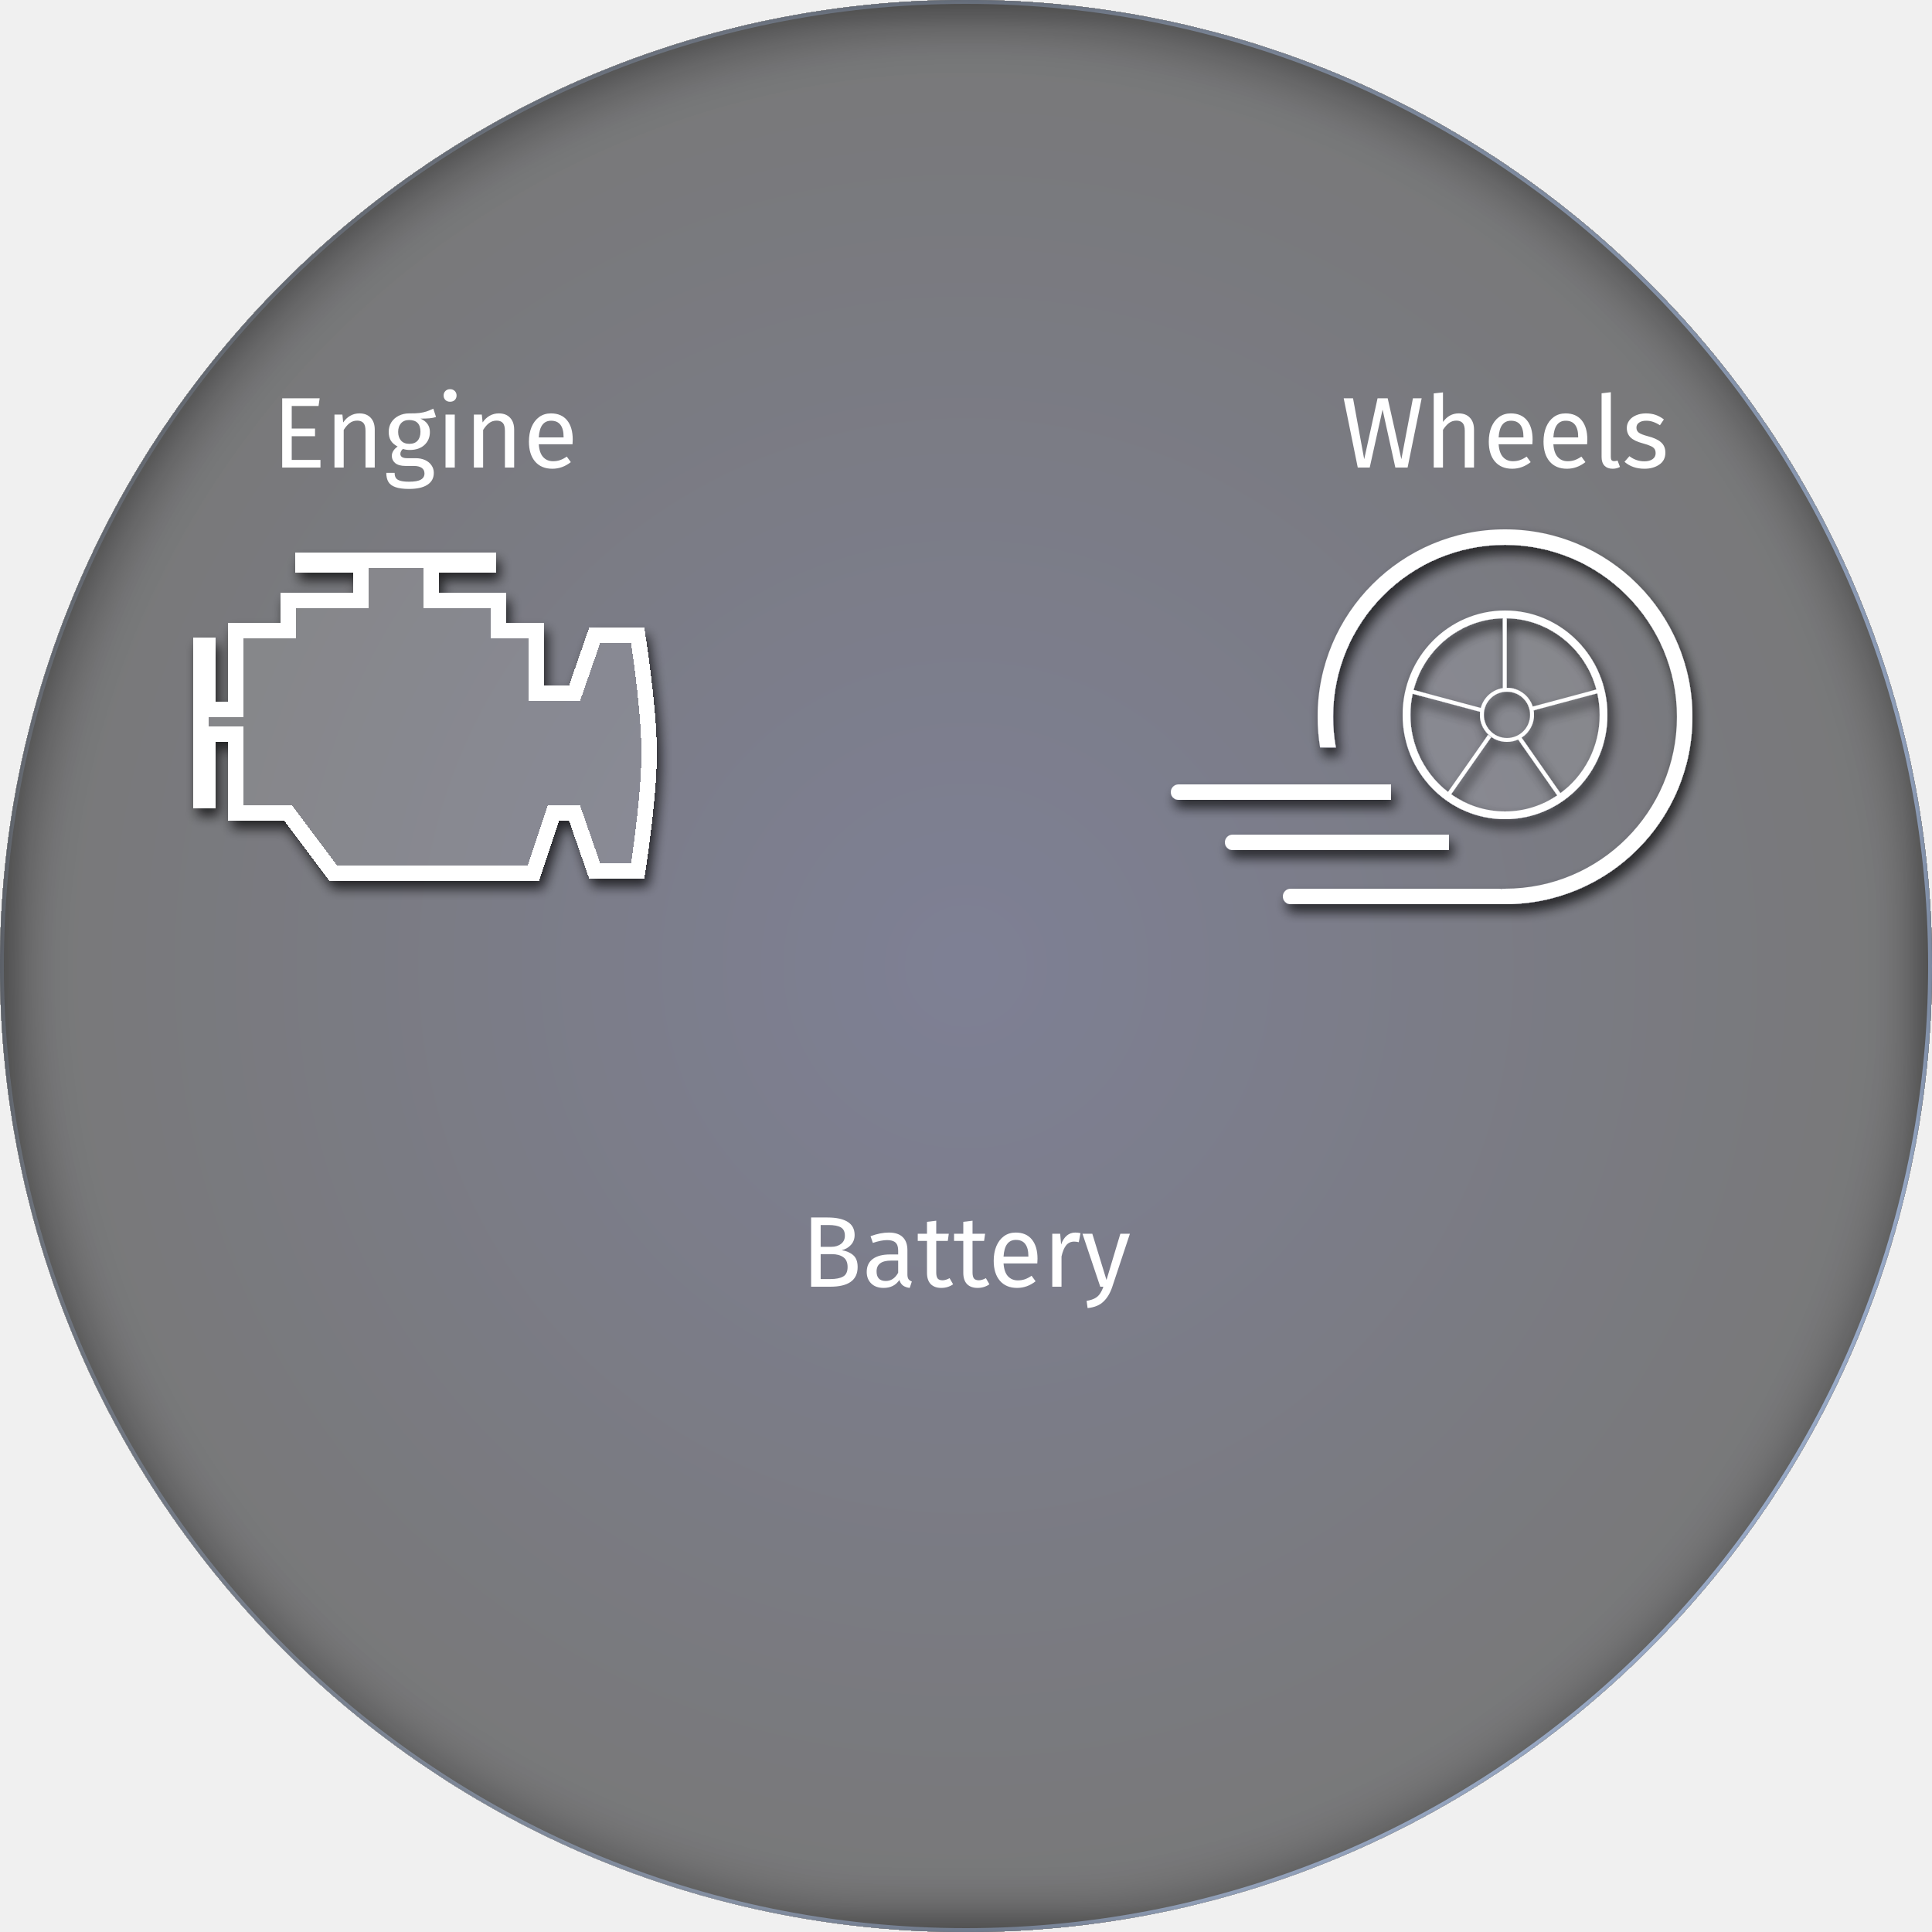
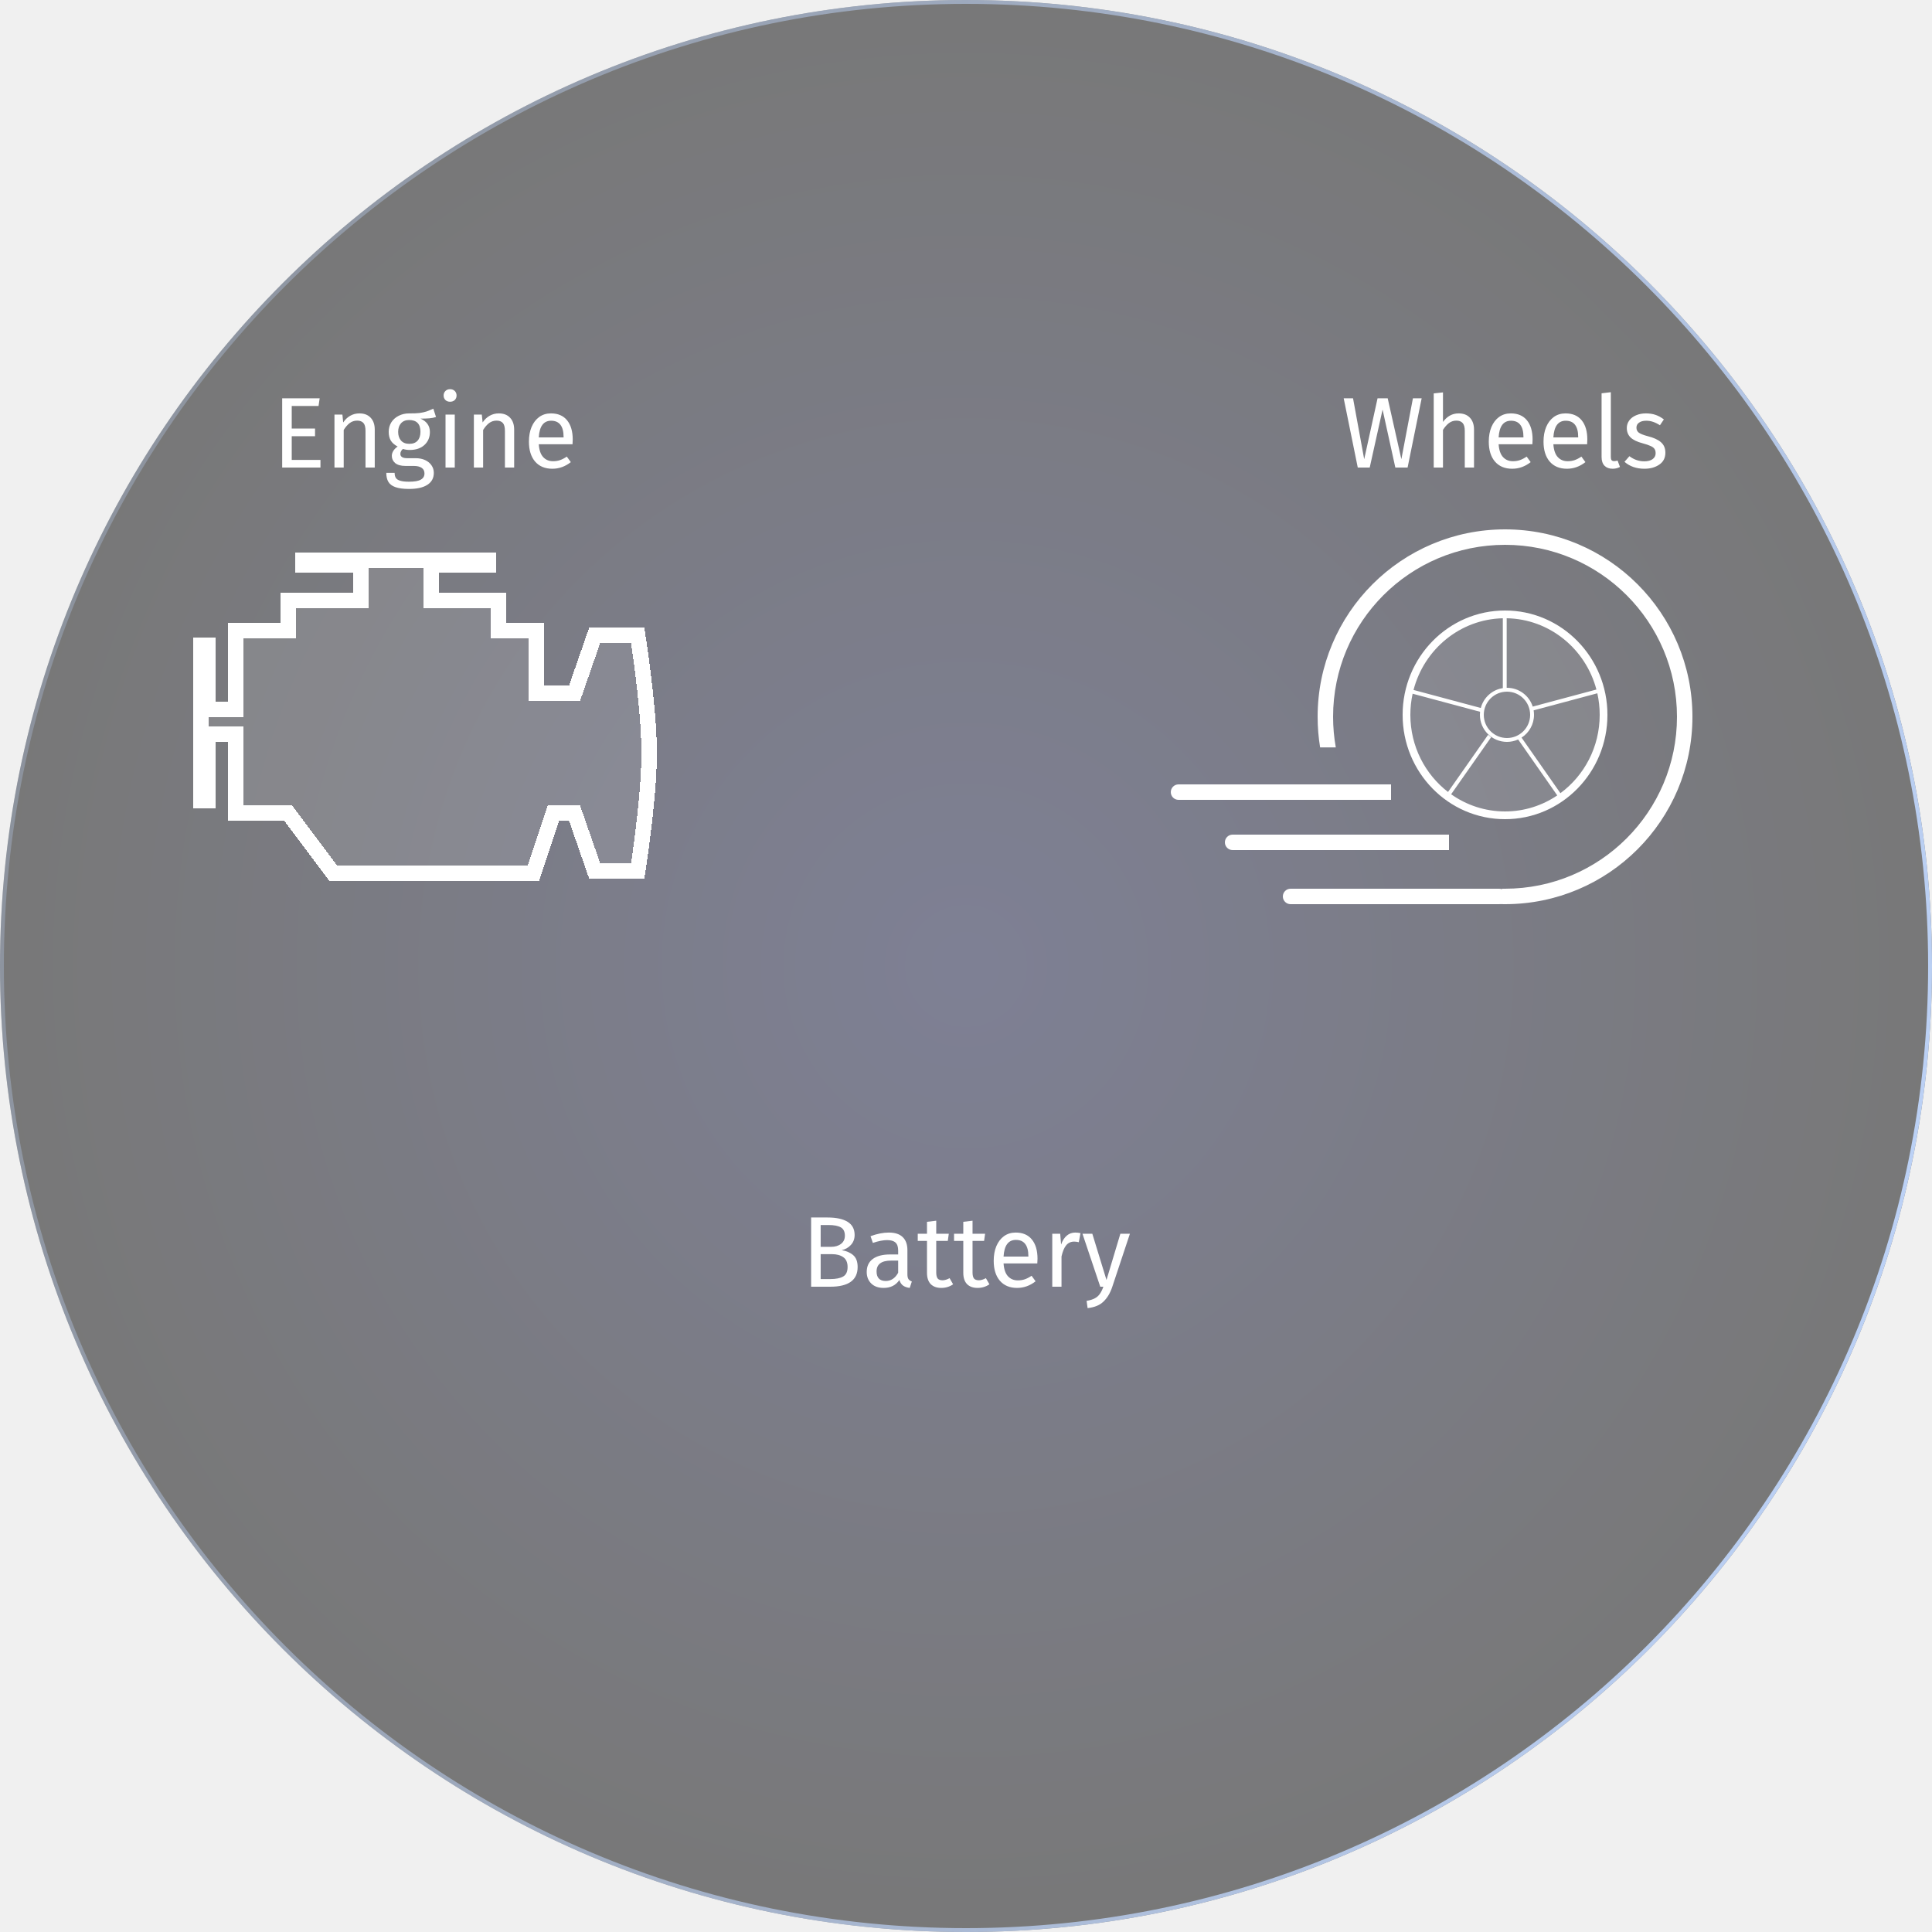
<svg xmlns="http://www.w3.org/2000/svg" width="500" height="500" viewBox="0 0 500 500" fill="none">
-   <g filter="url(#filter0_i_93_7663)">
+   <g>
    <rect width="500" height="500" rx="250" fill="url(#paint0_radial_93_7663)" fill-opacity="0.5" />
    <rect x="0.5" y="0.5" width="499" height="499" rx="249.5" stroke="url(#paint1_linear_93_7663)" />
    <path d="M82.727 103.086L82.441 105.062H75.499V110.912H81.531V112.888H75.499V119.024H82.935V121H73.029V103.086H82.727ZM93.007 106.986C94.255 106.986 95.225 107.359 95.919 108.104C96.629 108.849 96.985 109.872 96.985 111.172V121H94.593V111.51C94.593 110.539 94.411 109.855 94.047 109.456C93.683 109.057 93.145 108.858 92.435 108.858C91.707 108.858 91.066 109.066 90.511 109.482C89.956 109.898 89.436 110.496 88.951 111.276V121H86.559V107.298H88.613L88.821 109.326C89.306 108.598 89.904 108.026 90.615 107.61C91.343 107.194 92.14 106.986 93.007 106.986ZM112.843 107.922C112.323 108.095 111.751 108.208 111.127 108.26C110.503 108.312 109.741 108.338 108.839 108.338C110.451 109.066 111.257 110.219 111.257 111.796C111.257 113.165 110.789 114.283 109.853 115.15C108.917 116.017 107.643 116.45 106.031 116.45C105.407 116.45 104.827 116.363 104.289 116.19C104.081 116.329 103.917 116.519 103.795 116.762C103.674 116.987 103.613 117.221 103.613 117.464C103.613 118.209 104.211 118.582 105.407 118.582H107.591C108.51 118.582 109.325 118.747 110.035 119.076C110.746 119.405 111.292 119.856 111.673 120.428C112.072 121 112.271 121.65 112.271 122.378C112.271 123.713 111.725 124.735 110.633 125.446C109.541 126.174 107.947 126.538 105.849 126.538C104.376 126.538 103.206 126.382 102.339 126.07C101.49 125.775 100.883 125.325 100.519 124.718C100.155 124.111 99.973 123.331 99.973 122.378H102.131C102.131 122.933 102.235 123.366 102.443 123.678C102.651 124.007 103.024 124.25 103.561 124.406C104.099 124.579 104.861 124.666 105.849 124.666C107.288 124.666 108.311 124.484 108.917 124.12C109.541 123.773 109.853 123.245 109.853 122.534C109.853 121.893 109.611 121.407 109.125 121.078C108.64 120.749 107.964 120.584 107.097 120.584H104.939C103.778 120.584 102.894 120.341 102.287 119.856C101.698 119.353 101.403 118.729 101.403 117.984C101.403 117.533 101.533 117.1 101.793 116.684C102.053 116.268 102.426 115.895 102.911 115.566C102.114 115.15 101.525 114.639 101.143 114.032C100.779 113.408 100.597 112.654 100.597 111.77C100.597 110.851 100.823 110.028 101.273 109.3C101.741 108.572 102.374 108.009 103.171 107.61C103.986 107.194 104.887 106.986 105.875 106.986C106.95 107.003 107.851 106.969 108.579 106.882C109.307 106.778 109.905 106.648 110.373 106.492C110.859 106.319 111.448 106.076 112.141 105.764L112.843 107.922ZM105.875 108.702C104.974 108.702 104.272 108.988 103.769 109.56C103.284 110.115 103.041 110.851 103.041 111.77C103.041 112.706 103.293 113.46 103.795 114.032C104.298 114.587 105.009 114.864 105.927 114.864C106.863 114.864 107.574 114.595 108.059 114.058C108.562 113.503 108.813 112.732 108.813 111.744C108.813 109.716 107.834 108.702 105.875 108.702ZM117.693 107.298V121H115.301V107.298H117.693ZM116.471 100.72C116.974 100.72 117.381 100.876 117.693 101.188C118.005 101.5 118.161 101.89 118.161 102.358C118.161 102.826 118.005 103.216 117.693 103.528C117.381 103.823 116.974 103.97 116.471 103.97C115.986 103.97 115.587 103.823 115.275 103.528C114.963 103.216 114.807 102.826 114.807 102.358C114.807 101.89 114.963 101.5 115.275 101.188C115.587 100.876 115.986 100.72 116.471 100.72ZM129.087 106.986C130.335 106.986 131.306 107.359 131.999 108.104C132.71 108.849 133.065 109.872 133.065 111.172V121H130.673V111.51C130.673 110.539 130.491 109.855 130.127 109.456C129.763 109.057 129.226 108.858 128.515 108.858C127.787 108.858 127.146 109.066 126.591 109.482C126.036 109.898 125.516 110.496 125.031 111.276V121H122.639V107.298H124.693L124.901 109.326C125.386 108.598 125.984 108.026 126.695 107.61C127.423 107.194 128.22 106.986 129.087 106.986ZM148.221 113.746C148.221 114.145 148.204 114.552 148.169 114.968H139.433C139.537 116.476 139.919 117.585 140.577 118.296C141.236 119.007 142.085 119.362 143.125 119.362C143.784 119.362 144.391 119.267 144.945 119.076C145.5 118.885 146.081 118.582 146.687 118.166L147.727 119.596C146.271 120.74 144.677 121.312 142.943 121.312C141.037 121.312 139.546 120.688 138.471 119.44C137.414 118.192 136.885 116.476 136.885 114.292C136.885 112.871 137.111 111.614 137.561 110.522C138.029 109.413 138.688 108.546 139.537 107.922C140.404 107.298 141.418 106.986 142.579 106.986C144.399 106.986 145.795 107.584 146.765 108.78C147.736 109.976 148.221 111.631 148.221 113.746ZM145.855 113.044C145.855 111.692 145.587 110.661 145.049 109.95C144.512 109.239 143.706 108.884 142.631 108.884C140.673 108.884 139.607 110.323 139.433 113.2H145.855V113.044Z" fill="white" />
    <path d="M217.822 323.536C219.053 323.744 220.05 324.177 220.812 324.836C221.575 325.495 221.956 326.517 221.956 327.904C221.956 331.301 219.59 333 214.858 333H209.918V315.086H214.156C216.427 315.086 218.16 315.459 219.356 316.204C220.57 316.949 221.176 318.085 221.176 319.61C221.176 320.65 220.847 321.517 220.188 322.21C219.547 322.903 218.758 323.345 217.822 323.536ZM212.388 317.036V322.678H215.092C216.132 322.678 216.982 322.427 217.64 321.924C218.316 321.421 218.654 320.711 218.654 319.792C218.654 318.752 218.299 318.033 217.588 317.634C216.895 317.235 215.838 317.036 214.416 317.036H212.388ZM214.858 331.024C216.314 331.024 217.424 330.807 218.186 330.374C218.966 329.941 219.356 329.117 219.356 327.904C219.356 326.725 218.984 325.876 218.238 325.356C217.493 324.836 216.522 324.576 215.326 324.576H212.388V331.024H214.858ZM234.837 329.802C234.837 330.357 234.932 330.773 235.123 331.05C235.313 331.31 235.599 331.509 235.981 331.648L235.435 333.312C234.724 333.225 234.152 333.026 233.719 332.714C233.285 332.402 232.965 331.917 232.757 331.258C231.838 332.627 230.477 333.312 228.675 333.312C227.323 333.312 226.257 332.931 225.477 332.168C224.697 331.405 224.307 330.409 224.307 329.178C224.307 327.722 224.827 326.604 225.867 325.824C226.924 325.044 228.415 324.654 230.339 324.654H232.445V323.64C232.445 322.669 232.211 321.976 231.743 321.56C231.275 321.144 230.555 320.936 229.585 320.936C228.579 320.936 227.349 321.179 225.893 321.664L225.295 319.922C226.993 319.298 228.571 318.986 230.027 318.986C231.639 318.986 232.843 319.385 233.641 320.182C234.438 320.962 234.837 322.08 234.837 323.536V329.802ZM229.221 331.518C230.59 331.518 231.665 330.807 232.445 329.386V326.24H230.651C228.12 326.24 226.855 327.176 226.855 329.048C226.855 329.863 227.054 330.478 227.453 330.894C227.851 331.31 228.441 331.518 229.221 331.518ZM246.665 332.376C245.764 333 244.741 333.312 243.597 333.312C242.436 333.312 241.526 332.983 240.867 332.324C240.226 331.648 239.905 330.677 239.905 329.412V321.144H237.513V319.298H239.905V316.204L242.297 315.918V319.298H245.547L245.287 321.144H242.297V329.308C242.297 330.019 242.419 330.539 242.661 330.868C242.921 331.18 243.346 331.336 243.935 331.336C244.473 331.336 245.079 331.154 245.755 330.79L246.665 332.376ZM256.06 332.376C255.158 333 254.136 333.312 252.992 333.312C251.83 333.312 250.92 332.983 250.262 332.324C249.62 331.648 249.3 330.677 249.3 329.412V321.144H246.908V319.298H249.3V316.204L251.692 315.918V319.298H254.942L254.682 321.144H251.692V329.308C251.692 330.019 251.813 330.539 252.056 330.868C252.316 331.18 252.74 331.336 253.33 331.336C253.867 331.336 254.474 331.154 255.15 330.79L256.06 332.376ZM268.506 325.746C268.506 326.145 268.488 326.552 268.454 326.968H259.718C259.822 328.476 260.203 329.585 260.862 330.296C261.52 331.007 262.37 331.362 263.41 331.362C264.068 331.362 264.675 331.267 265.23 331.076C265.784 330.885 266.365 330.582 266.972 330.166L268.012 331.596C266.556 332.74 264.961 333.312 263.228 333.312C261.321 333.312 259.83 332.688 258.756 331.44C257.698 330.192 257.17 328.476 257.17 326.292C257.17 324.871 257.395 323.614 257.846 322.522C258.314 321.413 258.972 320.546 259.822 319.922C260.688 319.298 261.702 318.986 262.864 318.986C264.684 318.986 266.079 319.584 267.05 320.78C268.02 321.976 268.506 323.631 268.506 325.746ZM266.14 325.044C266.14 323.692 265.871 322.661 265.334 321.95C264.796 321.239 263.99 320.884 262.916 320.884C260.957 320.884 259.891 322.323 259.718 325.2H266.14V325.044ZM278.279 318.986C278.765 318.986 279.215 319.038 279.631 319.142L279.189 321.482C278.773 321.378 278.375 321.326 277.993 321.326C277.144 321.326 276.459 321.638 275.939 322.262C275.419 322.886 275.012 323.857 274.717 325.174V333H272.325V319.298H274.379L274.613 322.08C274.977 321.057 275.471 320.286 276.095 319.766C276.719 319.246 277.447 318.986 278.279 318.986ZM287.841 333.078C287.303 334.673 286.549 335.929 285.579 336.848C284.625 337.784 283.256 338.347 281.471 338.538L281.211 336.666C282.112 336.51 282.831 336.285 283.369 335.99C283.906 335.695 284.331 335.314 284.643 334.846C284.972 334.395 285.275 333.78 285.553 333H284.747L280.145 319.298H282.693L286.359 331.258L289.947 319.298H292.417L287.841 333.078Z" fill="white" />
    <path d="M367.924 103.086L364.284 121H361.112L357.81 105.998L354.482 121H351.388L347.748 103.086H350.166L353.052 118.842L356.51 103.086H359.136L362.672 118.842L365.662 103.086H367.924ZM377.496 106.986C378.744 106.986 379.715 107.359 380.408 108.104C381.119 108.849 381.474 109.872 381.474 111.172V121H379.082V111.51C379.082 110.539 378.891 109.855 378.51 109.456C378.146 109.057 377.609 108.858 376.898 108.858C376.187 108.858 375.555 109.066 375 109.482C374.445 109.898 373.925 110.487 373.44 111.25V121H371.048V101.812L373.44 101.552V109.196C374.515 107.723 375.867 106.986 377.496 106.986ZM396.631 113.746C396.631 114.145 396.613 114.552 396.579 114.968H387.843C387.947 116.476 388.328 117.585 388.987 118.296C389.645 119.007 390.495 119.362 391.535 119.362C392.193 119.362 392.8 119.267 393.355 119.076C393.909 118.885 394.49 118.582 395.097 118.166L396.137 119.596C394.681 120.74 393.086 121.312 391.353 121.312C389.446 121.312 387.955 120.688 386.881 119.44C385.823 118.192 385.295 116.476 385.295 114.292C385.295 112.871 385.52 111.614 385.971 110.522C386.439 109.413 387.097 108.546 387.947 107.922C388.813 107.298 389.827 106.986 390.989 106.986C392.809 106.986 394.204 107.584 395.175 108.78C396.145 109.976 396.631 111.631 396.631 113.746ZM394.265 113.044C394.265 111.692 393.996 110.661 393.459 109.95C392.921 109.239 392.115 108.884 391.041 108.884C389.082 108.884 388.016 110.323 387.843 113.2H394.265V113.044ZM410.798 113.746C410.798 114.145 410.781 114.552 410.746 114.968H402.01C402.114 116.476 402.496 117.585 403.154 118.296C403.813 119.007 404.662 119.362 405.702 119.362C406.361 119.362 406.968 119.267 407.522 119.076C408.077 118.885 408.658 118.582 409.264 118.166L410.304 119.596C408.848 120.74 407.254 121.312 405.52 121.312C403.614 121.312 402.123 120.688 401.048 119.44C399.991 118.192 399.462 116.476 399.462 114.292C399.462 112.871 399.688 111.614 400.138 110.522C400.606 109.413 401.265 108.546 402.114 107.922C402.981 107.298 403.995 106.986 405.156 106.986C406.976 106.986 408.372 107.584 409.342 108.78C410.313 109.976 410.798 111.631 410.798 113.746ZM408.432 113.044C408.432 111.692 408.164 110.661 407.626 109.95C407.089 109.239 406.283 108.884 405.208 108.884C403.25 108.884 402.184 110.323 402.01 113.2H408.432V113.044ZM417.348 121.312C416.464 121.312 415.762 121.052 415.242 120.532C414.74 119.995 414.488 119.249 414.488 118.296V101.786L416.88 101.5V118.244C416.88 118.625 416.941 118.903 417.062 119.076C417.201 119.249 417.426 119.336 417.738 119.336C418.068 119.336 418.362 119.284 418.622 119.18L419.246 120.844C418.674 121.156 418.042 121.312 417.348 121.312ZM425.954 106.986C426.89 106.986 427.73 107.116 428.476 107.376C429.221 107.636 429.932 108.026 430.608 108.546L429.594 110.054C428.97 109.655 428.372 109.361 427.8 109.17C427.245 108.979 426.656 108.884 426.032 108.884C425.252 108.884 424.636 109.049 424.186 109.378C423.735 109.69 423.51 110.123 423.51 110.678C423.51 111.233 423.718 111.666 424.134 111.978C424.567 112.29 425.338 112.593 426.448 112.888C427.973 113.269 429.108 113.789 429.854 114.448C430.616 115.107 430.998 116.008 430.998 117.152C430.998 118.504 430.469 119.535 429.412 120.246C428.372 120.957 427.098 121.312 425.59 121.312C423.51 121.312 421.785 120.714 420.416 119.518L421.69 118.062C422.851 118.946 424.134 119.388 425.538 119.388C426.439 119.388 427.15 119.206 427.67 118.842C428.207 118.461 428.476 117.949 428.476 117.308C428.476 116.84 428.38 116.467 428.19 116.19C427.999 115.895 427.67 115.644 427.202 115.436C426.734 115.211 426.049 114.977 425.148 114.734C423.692 114.353 422.634 113.841 421.976 113.2C421.334 112.559 421.014 111.744 421.014 110.756C421.014 110.045 421.222 109.404 421.638 108.832C422.071 108.243 422.66 107.792 423.406 107.48C424.168 107.151 425.018 106.986 425.954 106.986Z" fill="white" />
    <ellipse cx="389.5" cy="185" rx="26.5" ry="27" fill="white" fill-opacity="0.1" />
-     <g filter="url(#filter1_d_93_7663)">
+     <g>
      <path fill-rule="evenodd" clip-rule="evenodd" d="M434 185.5C434 210.077 414.077 230 389.5 230C389.237 230 388.975 229.998 388.714 229.993V230.131C388.492 230.046 388.251 230 388 230H334C332.895 230 332 230.895 332 232C332 233.105 332.895 234 334 234H388C388.085 234 388.17 233.995 388.252 233.984C388.667 233.995 389.083 234 389.5 234C416.286 234 438 212.286 438 185.5C438 158.714 416.286 137 389.5 137C362.714 137 341 158.714 341 185.5C341 188.2 341.221 190.849 341.645 193.429H345.704C345.242 190.856 345 188.206 345 185.5C345 160.923 364.923 141 389.5 141C414.077 141 434 160.923 434 185.5ZM403.833 205.276C409.986 200.741 414 193.36 414 185C414 183.081 413.789 181.214 413.388 179.421L397.424 183.698L396.904 183.838C396.967 184.216 397 184.604 397 185C397 187.475 395.716 189.65 393.777 190.895L394.261 191.586L403.833 205.276ZM397.167 182.732L396.669 182.866C395.766 180.043 393.122 178 390 178L389.955 178L389.929 178V177.43V160.143V160.004C401.026 160.198 410.363 167.936 413.151 178.449L397.167 182.732ZM388.929 177.475V178.081C386.16 178.507 383.925 180.555 383.227 183.224L382.325 182.983L365.82 178.56C368.56 168.035 377.856 160.266 388.929 160.007V160.143V177.475ZM383.032 184.207L383.044 184.21C383.015 184.47 383 184.733 383 185C383 188.866 386.134 192 390 192C391.032 192 392.011 191.777 392.893 191.376L393.406 192.109L403.016 205.853C399.138 208.475 394.489 210 389.5 210C384.324 210 379.515 208.359 375.552 205.555L385.334 191.603L385.908 190.784L385.908 190.784L385.882 190.765C385.617 190.578 385.365 190.373 385.13 190.151L385.089 190.21L384.551 190.978L374.747 204.96C368.832 200.403 365 193.169 365 185C365 183.121 365.203 181.292 365.587 179.533L382.101 183.958L383.032 184.207ZM389.5 212C404.136 212 416 199.912 416 185C416 170.088 404.136 158 389.5 158C374.864 158 363 170.088 363 185C363 199.912 374.864 212 389.5 212ZM390 191C393.314 191 396 188.314 396 185C396 181.686 393.314 179 390 179C386.686 179 384 181.686 384 185C384 188.314 386.686 191 390 191ZM317 218C317 216.895 317.895 216 319 216H375V220H319C317.895 220 317 219.105 317 218ZM305 203C303.895 203 303 203.895 303 205C303 206.105 303.895 207 305 207H360V203H305Z" fill="white" />
    </g>
-     <g filter="url(#filter2_d_93_7663)">
+     <g>
      <path d="M76.487 143H128.439V148.191H113.503V153.382H131.036V161.168H140.777V177.389H147.271L152.466 162.466H166.753C166.753 162.466 170 182.176 170 194.908C170 207.641 166.753 227.351 166.753 227.351H152.466L147.271 212.427H144.674L139.478 228H85.254L73.565 212.427H58.953V192.015H55.706V209.183H50V165.061H55.706V181.58H58.953V161.168H72.591V153.382H91.423V148.191H76.487V143Z" fill="white" fill-opacity="0.1" shape-rendering="crispEdges" />
      <path d="M165.282 223.778C165.193 224.376 165.113 224.904 165.044 225.351H153.888L149.16 211.77L148.693 210.427H147.271H144.674H143.232L142.776 211.795L138.037 226H86.253L75.164 211.227L74.564 210.427H73.565H60.953V192.015V190.015H58.953H55.706H53.706V192.015V207.183H52V167.061H53.706V181.58V183.58H55.706H58.953H60.953V181.58V163.168H72.591H74.591V161.168V155.382H91.423H93.423V153.382V148.191V146.191H91.423H78.487V145H126.439V146.191H113.503H111.503V148.191V153.382V155.382H113.503H129.036V161.168V163.168H131.036H138.777V177.389V179.389H140.777H147.271H148.693L149.16 178.047L153.888 164.466H165.044C165.113 164.913 165.193 165.44 165.282 166.038C165.585 168.073 165.988 170.919 166.392 174.159C167.202 180.663 168 188.672 168 194.908C168 201.145 167.202 209.153 166.392 215.657C165.988 218.898 165.585 221.743 165.282 223.778Z" stroke="white" stroke-width="4" shape-rendering="crispEdges" />
    </g>
  </g>
  <defs>
-     <filter id="filter0_i_93_7663" x="0" y="0" width="501" height="502" filterUnits="userSpaceOnUse" color-interpolation-filters="sRGB">
-       <feFlood flood-opacity="0" result="BackgroundImageFix" />
-       <feBlend mode="normal" in="SourceGraphic" in2="BackgroundImageFix" result="shape" />
-       <feColorMatrix in="SourceAlpha" type="matrix" values="0 0 0 0 0 0 0 0 0 0 0 0 0 0 0 0 0 0 127 0" result="hardAlpha" />
-       <feOffset dx="1" dy="2" />
-       <feGaussianBlur stdDeviation="8" />
-       <feComposite in2="hardAlpha" operator="arithmetic" k2="-1" k3="1" />
-       <feColorMatrix type="matrix" values="0 0 0 0 0 0 0 0 0 0 0 0 0 0 0 0 0 0 0.5 0" />
-       <feBlend mode="normal" in2="shape" result="effect1_innerShadow_93_7663" />
-     </filter>
-     <filter id="filter1_d_93_7663" x="301" y="136" width="141" height="103" filterUnits="userSpaceOnUse" color-interpolation-filters="sRGB">
-       <feFlood flood-opacity="0" result="BackgroundImageFix" />
-       <feColorMatrix in="SourceAlpha" type="matrix" values="0 0 0 0 0 0 0 0 0 0 0 0 0 0 0 0 0 0 127 0" result="hardAlpha" />
-       <feOffset dx="1" dy="2" />
-       <feGaussianBlur stdDeviation="1.5" />
-       <feComposite in2="hardAlpha" operator="out" />
-       <feColorMatrix type="matrix" values="0 0 0 0 0 0 0 0 0 0 0 0 0 0 0 0 0 0 0.7 0" />
-       <feBlend mode="normal" in2="BackgroundImageFix" result="effect1_dropShadow_93_7663" />
-       <feBlend mode="normal" in="SourceGraphic" in2="effect1_dropShadow_93_7663" result="shape" />
-     </filter>
-     <filter id="filter2_d_93_7663" x="48" y="142" width="126" height="91" filterUnits="userSpaceOnUse" color-interpolation-filters="sRGB">
-       <feFlood flood-opacity="0" result="BackgroundImageFix" />
-       <feColorMatrix in="SourceAlpha" type="matrix" values="0 0 0 0 0 0 0 0 0 0 0 0 0 0 0 0 0 0 127 0" result="hardAlpha" />
-       <feOffset dx="1" dy="2" />
-       <feGaussianBlur stdDeviation="1.5" />
-       <feComposite in2="hardAlpha" operator="out" />
-       <feColorMatrix type="matrix" values="0 0 0 0 0 0 0 0 0 0 0 0 0 0 0 0 0 0 0.7 0" />
-       <feBlend mode="normal" in2="BackgroundImageFix" result="effect1_dropShadow_93_7663" />
-       <feBlend mode="normal" in="SourceGraphic" in2="effect1_dropShadow_93_7663" result="shape" />
-     </filter>
    <radialGradient id="paint0_radial_93_7663" cx="0" cy="0" r="1" gradientUnits="userSpaceOnUse" gradientTransform="translate(250 250) rotate(90) scale(250)">
      <stop stop-color="#0C1039" />
      <stop offset="1" />
      <stop offset="1" />
    </radialGradient>
    <linearGradient id="paint1_linear_93_7663" x1="0" y1="0" x2="591.921" y2="160.055" gradientUnits="userSpaceOnUse">
      <stop stop-color="#C1D8FF" stop-opacity="0.2" />
      <stop offset="1" stop-color="#C1D8FF" />
    </linearGradient>
  </defs>
</svg>
